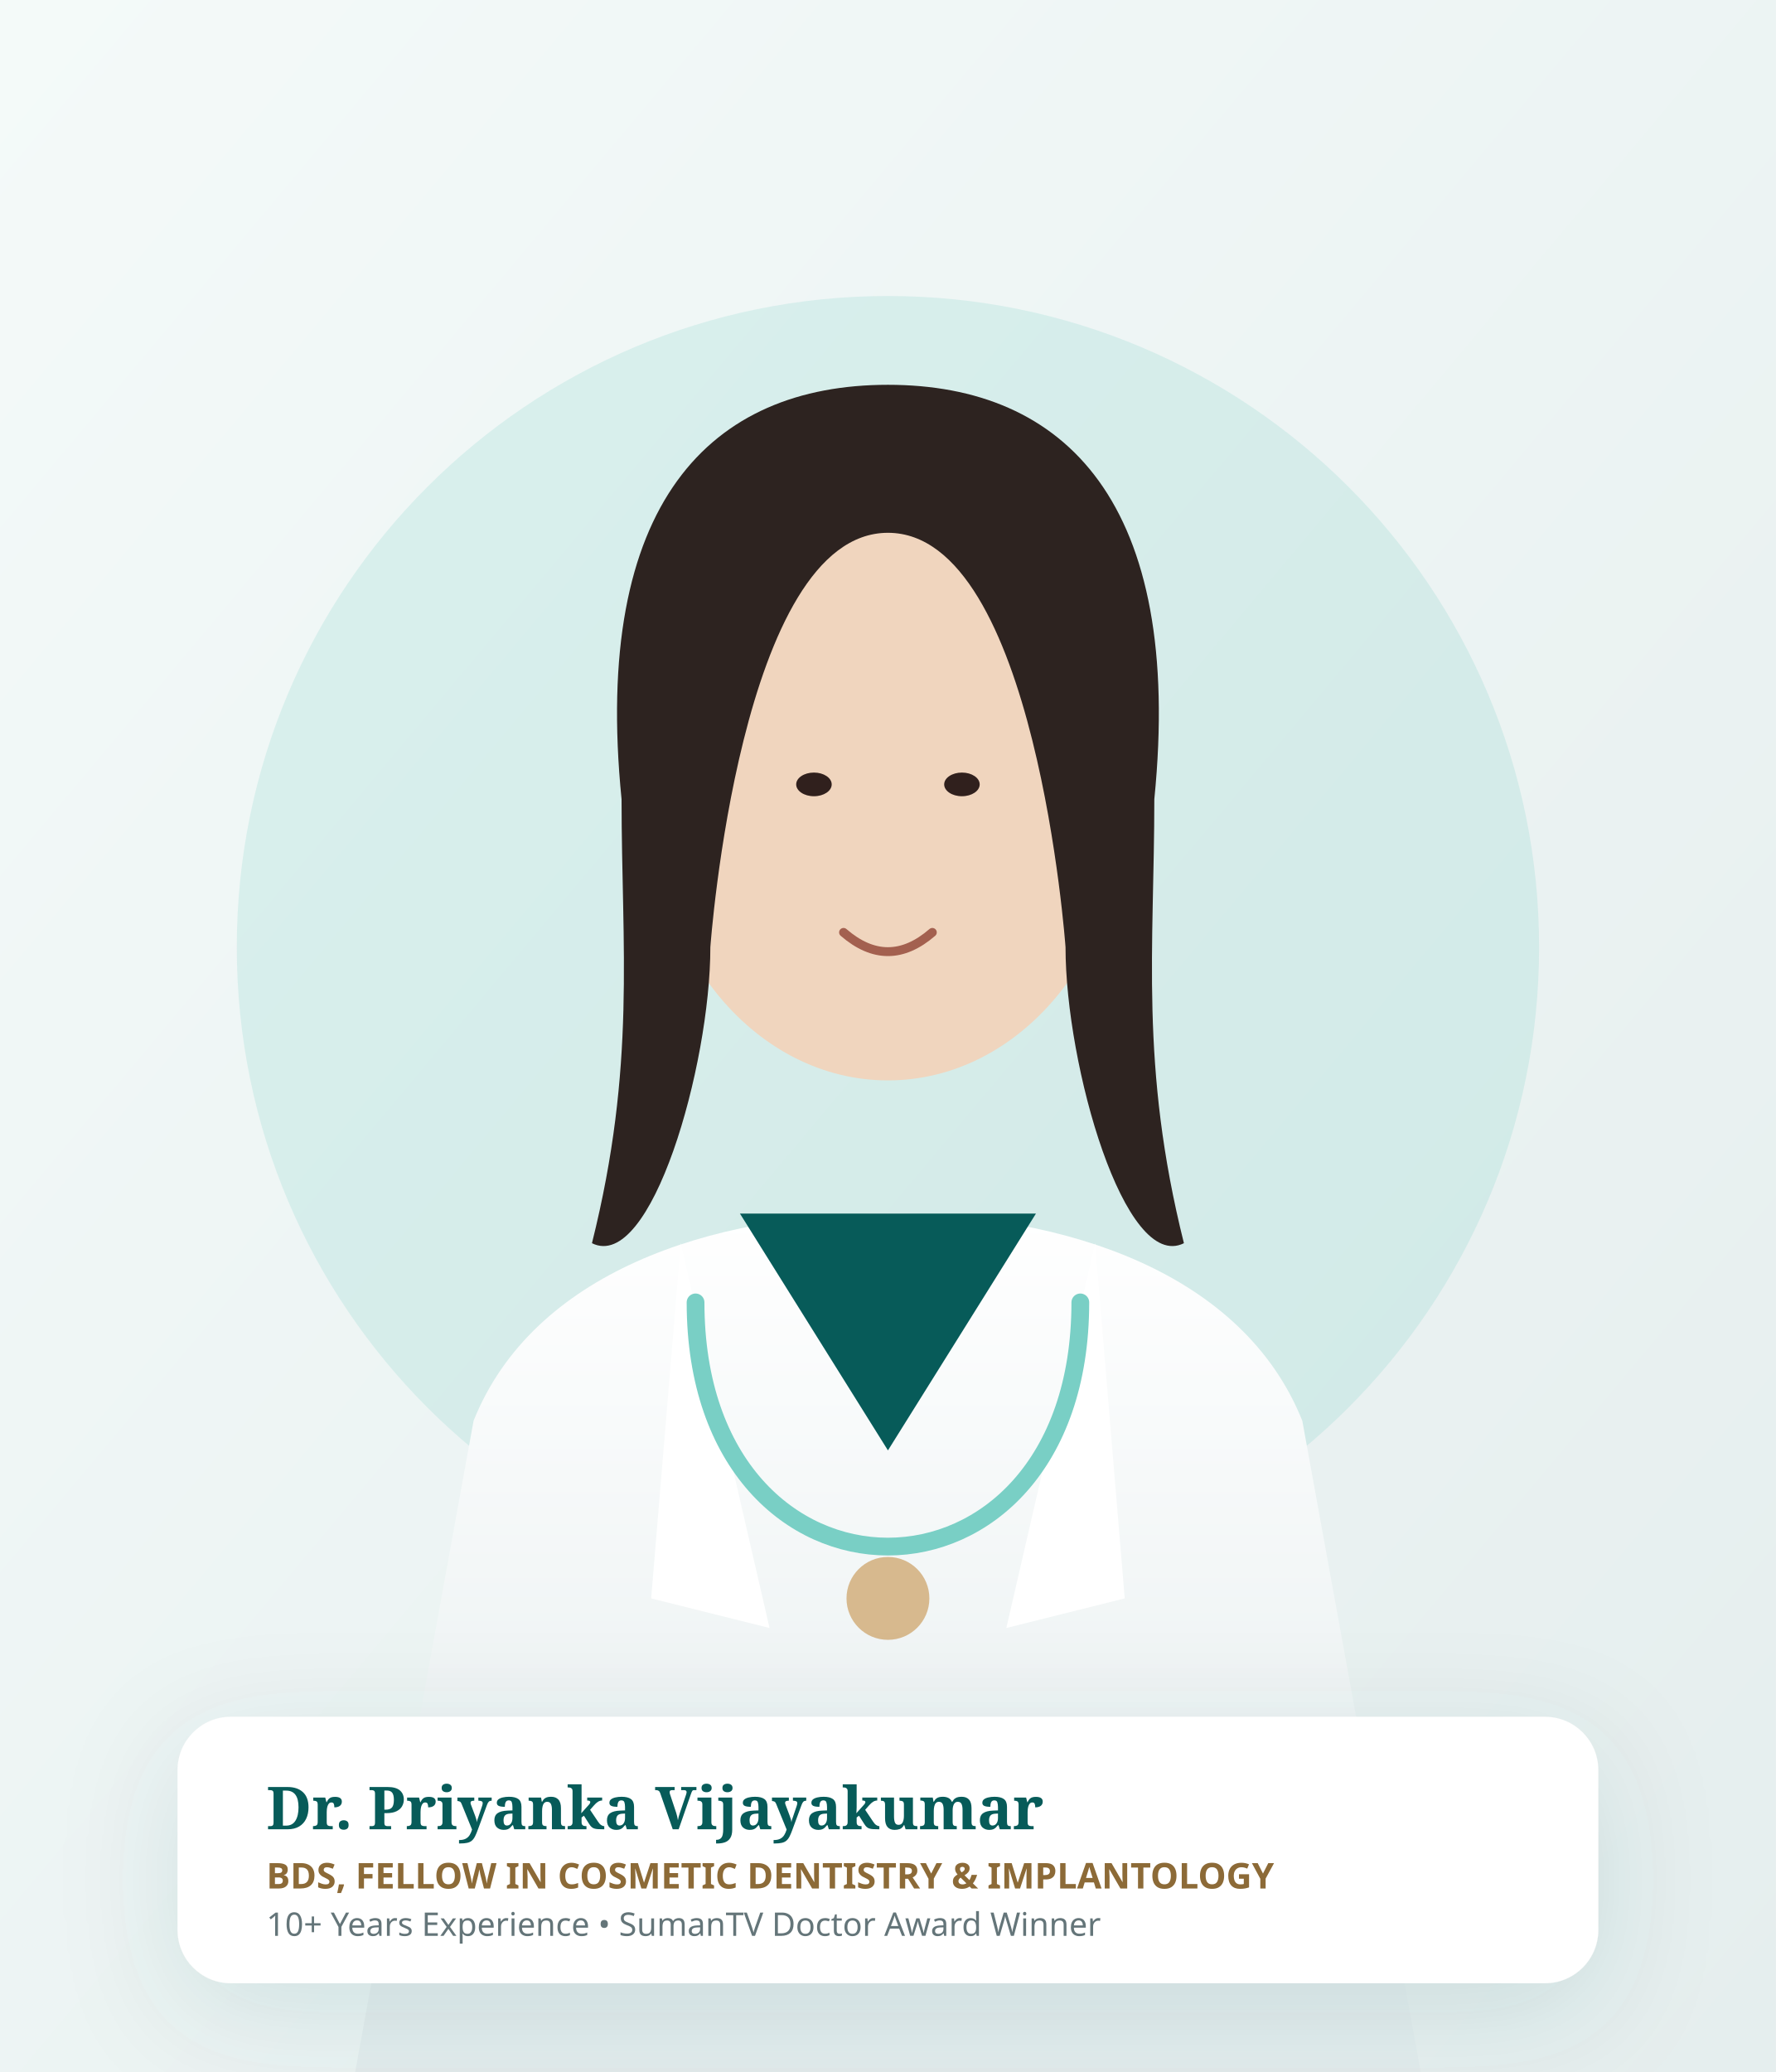
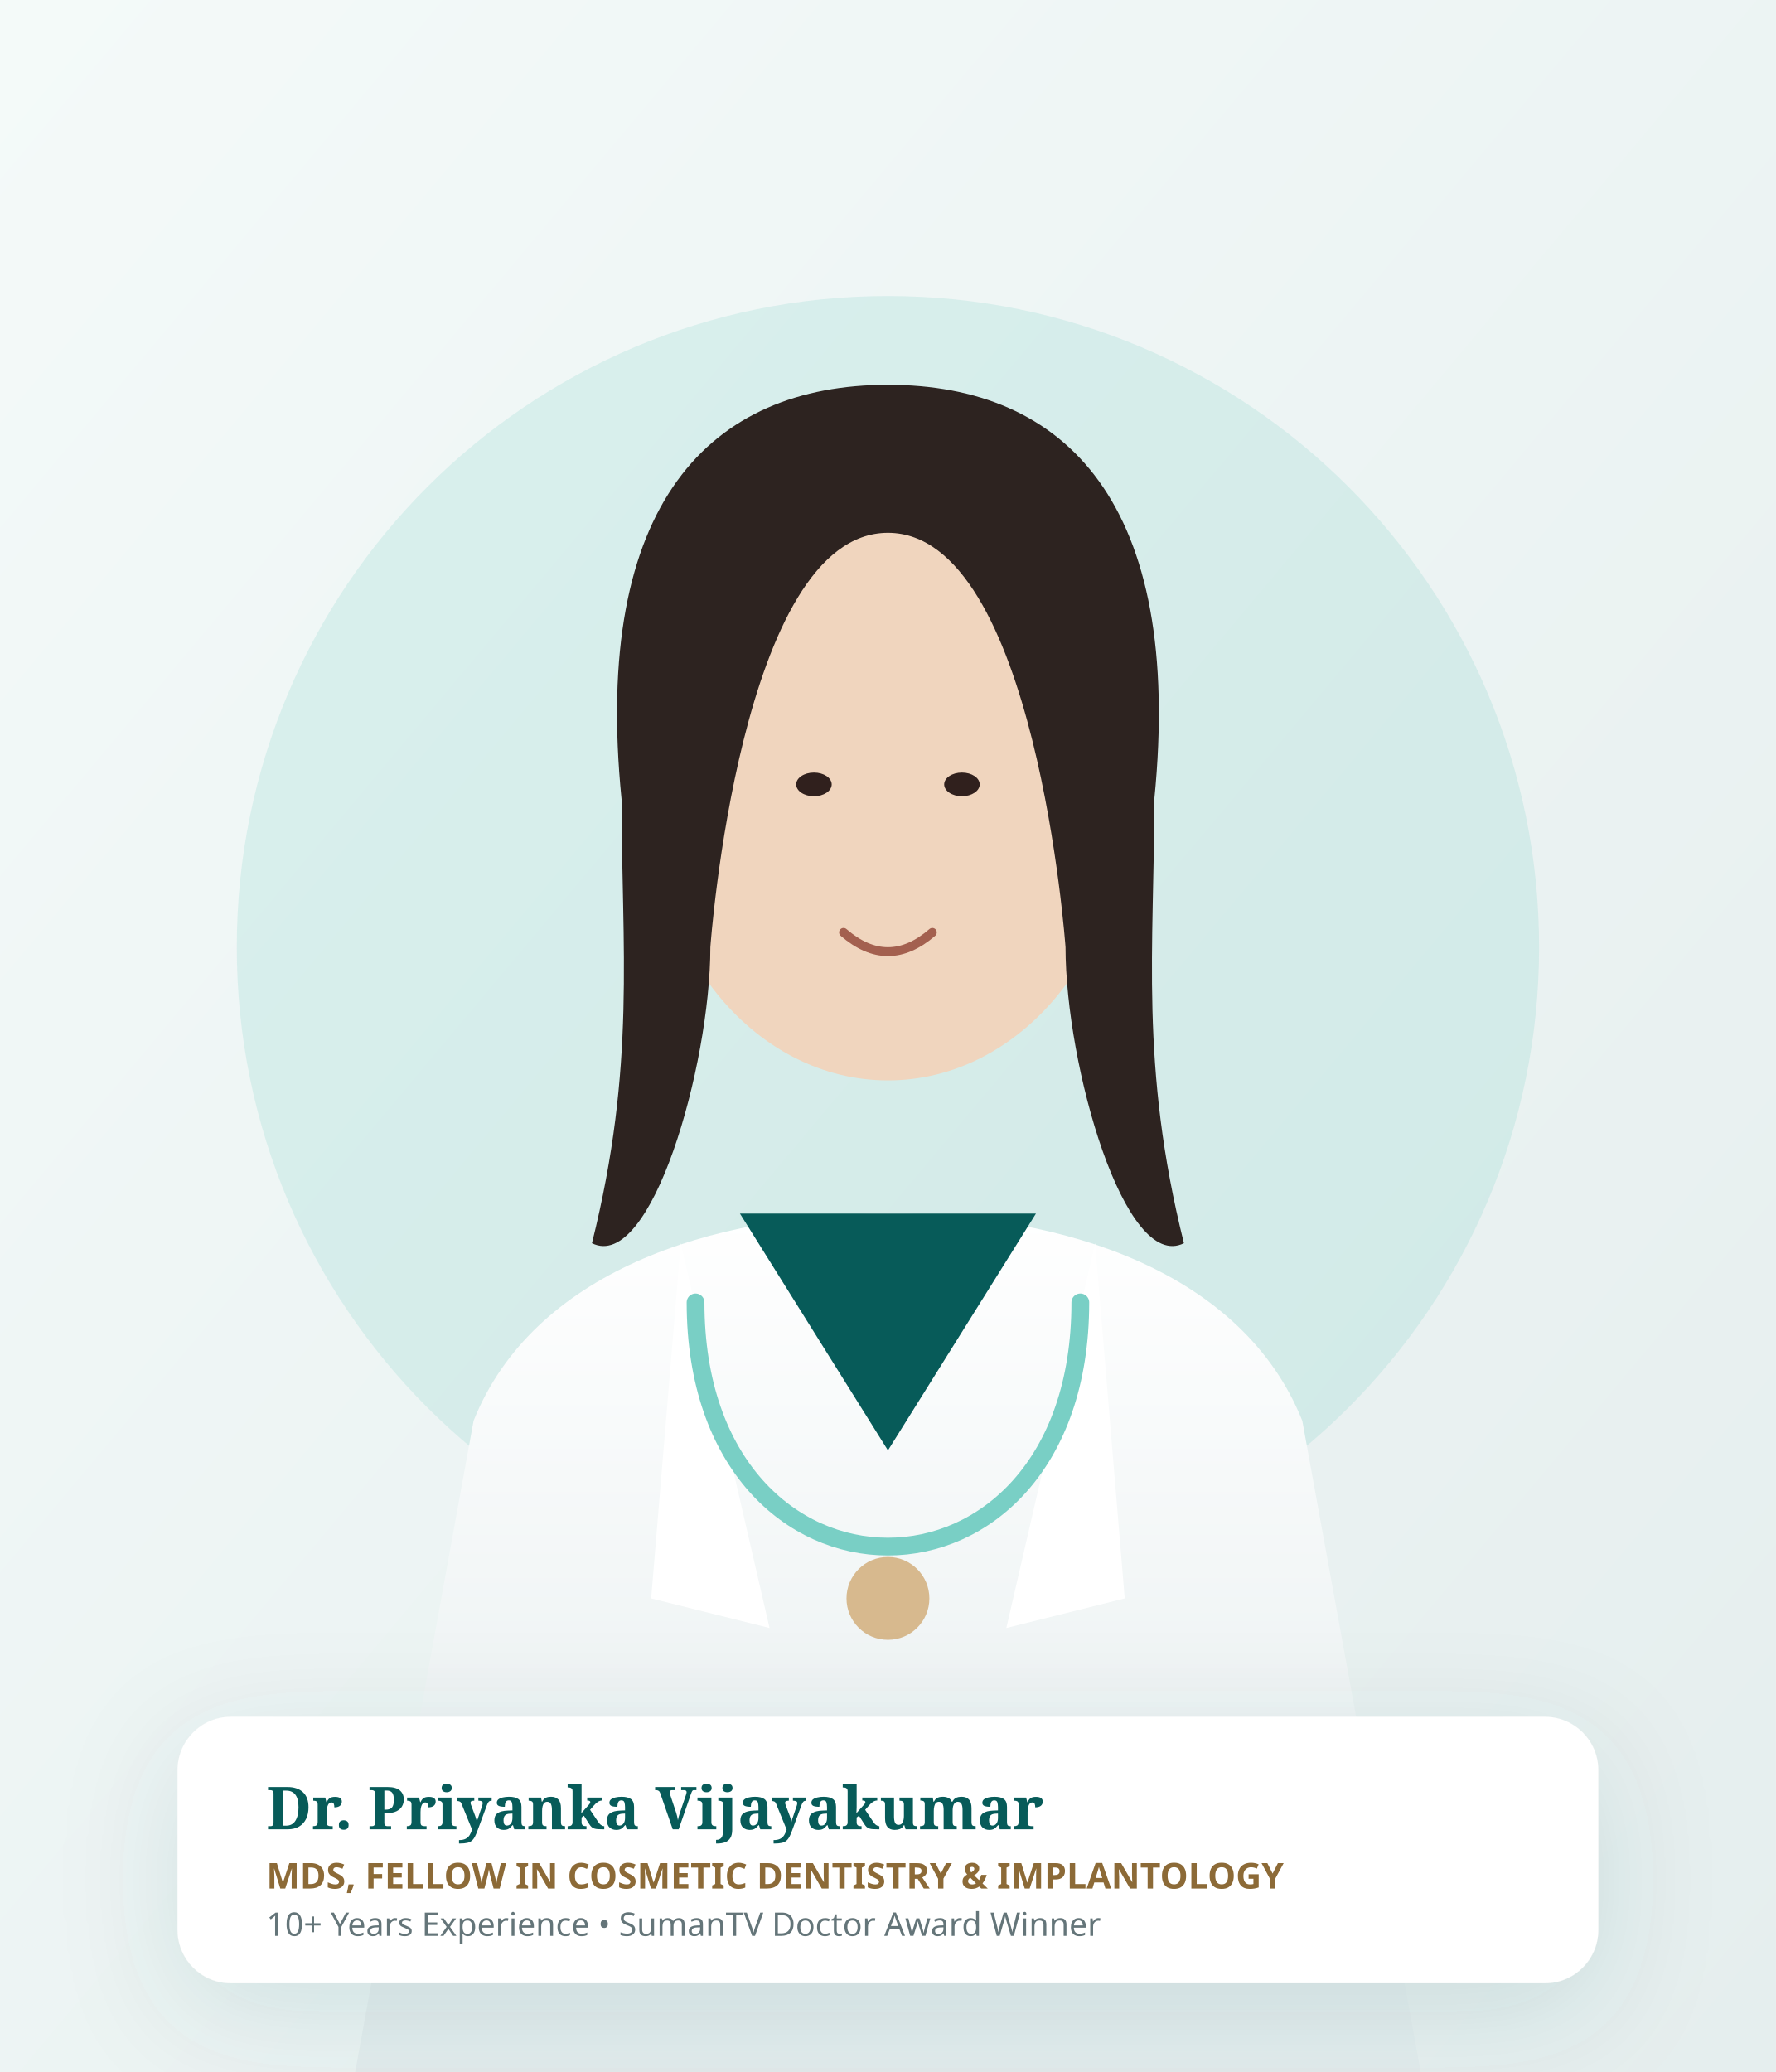
<svg xmlns="http://www.w3.org/2000/svg" viewBox="0 0 600 700" width="600" height="700">
  <defs>
    <linearGradient id="docBg" x1="0" y1="0" x2="1" y2="1">
      <stop offset="0%" stop-color="#F4FAF9" />
      <stop offset="100%" stop-color="#E5EEEE" />
    </linearGradient>
    <linearGradient id="coatGrad" x1="0" y1="0" x2="0" y2="1">
      <stop offset="0%" stop-color="#FFFFFF" />
      <stop offset="100%" stop-color="#e2ebec" />
    </linearGradient>
  </defs>
  <rect width="600" height="700" fill="url(#docBg)" />
  <circle cx="300" cy="320" r="220" fill="#79CFC5" opacity="0.2" />
  <path d="M 120 700 L 160 480 C 180 430, 240 410, 300 410 C 360 410, 420 430, 440 480 L 480 700 Z" fill="url(#coatGrad)" />
  <path d="M 250 410 L 300 490 L 350 410 Z" fill="#075B59" />
  <path d="M 230 420 L 260 550 L 220 540 Z" fill="#FFFFFF" />
  <path d="M 370 420 L 340 550 L 380 540 Z" fill="#FFFFFF" />
  <ellipse cx="300" cy="270" rx="80" ry="95" fill="#f0d5be" />
  <path d="M 210 270 C 200 170, 240 130, 300 130 C 360 130, 400 170, 390 270 C 390 320, 385 360, 400 420 C 380 430, 360 360, 360 320 C 360 320, 350 180, 300 180 C 250 180, 240 320, 240 320 C 240 360, 220 430, 200 420 C 215 360, 210 320, 210 270 Z" fill="#2d2320" />
  <path d="M 285 315 Q 300 328 315 315" stroke="#a3604f" stroke-width="3" stroke-linecap="round" fill="none" />
  <ellipse cx="275" cy="265" rx="6" ry="4" fill="#30201d" />
  <ellipse cx="325" cy="265" rx="6" ry="4" fill="#30201d" />
  <path d="M 235 440 C 235 550, 365 550, 365 440" stroke="#79CFC5" stroke-width="6" fill="none" stroke-linecap="round" />
  <circle cx="300" cy="540" r="14" fill="#D7B98E" />
  <g transform="translate(60, 580)">
    <rect width="480" height="90" rx="18" fill="#FFFFFF" filter="drop-shadow(0 10px 20px rgba(7,91,89,0.12))" />
    <text x="30" y="38" font-family="'Playfair Display', Georgia, serif" font-size="20" font-weight="700" fill="#075B59">Dr. Priyanka Vijayakumar</text>
-     <text x="30" y="58" font-family="'DM Sans', sans-serif" font-size="12" font-weight="600" fill="#8c6a37">BDS, FELLOW IN COSMETIC DENTISTRY &amp; IMPLANTOLOGY</text>
+     <text x="30" y="58" font-family="'DM Sans', sans-serif" font-size="12" font-weight="600" fill="#8c6a37">MDS, FELLOW IN COSMETIC DENTISTRY &amp; IMPLANTOLOGY</text>
    <text x="30" y="74" font-family="'DM Sans', sans-serif" font-size="11" fill="#647579">10+ Years Experience • SumanTV Doctor Award Winner</text>
  </g>
</svg>
